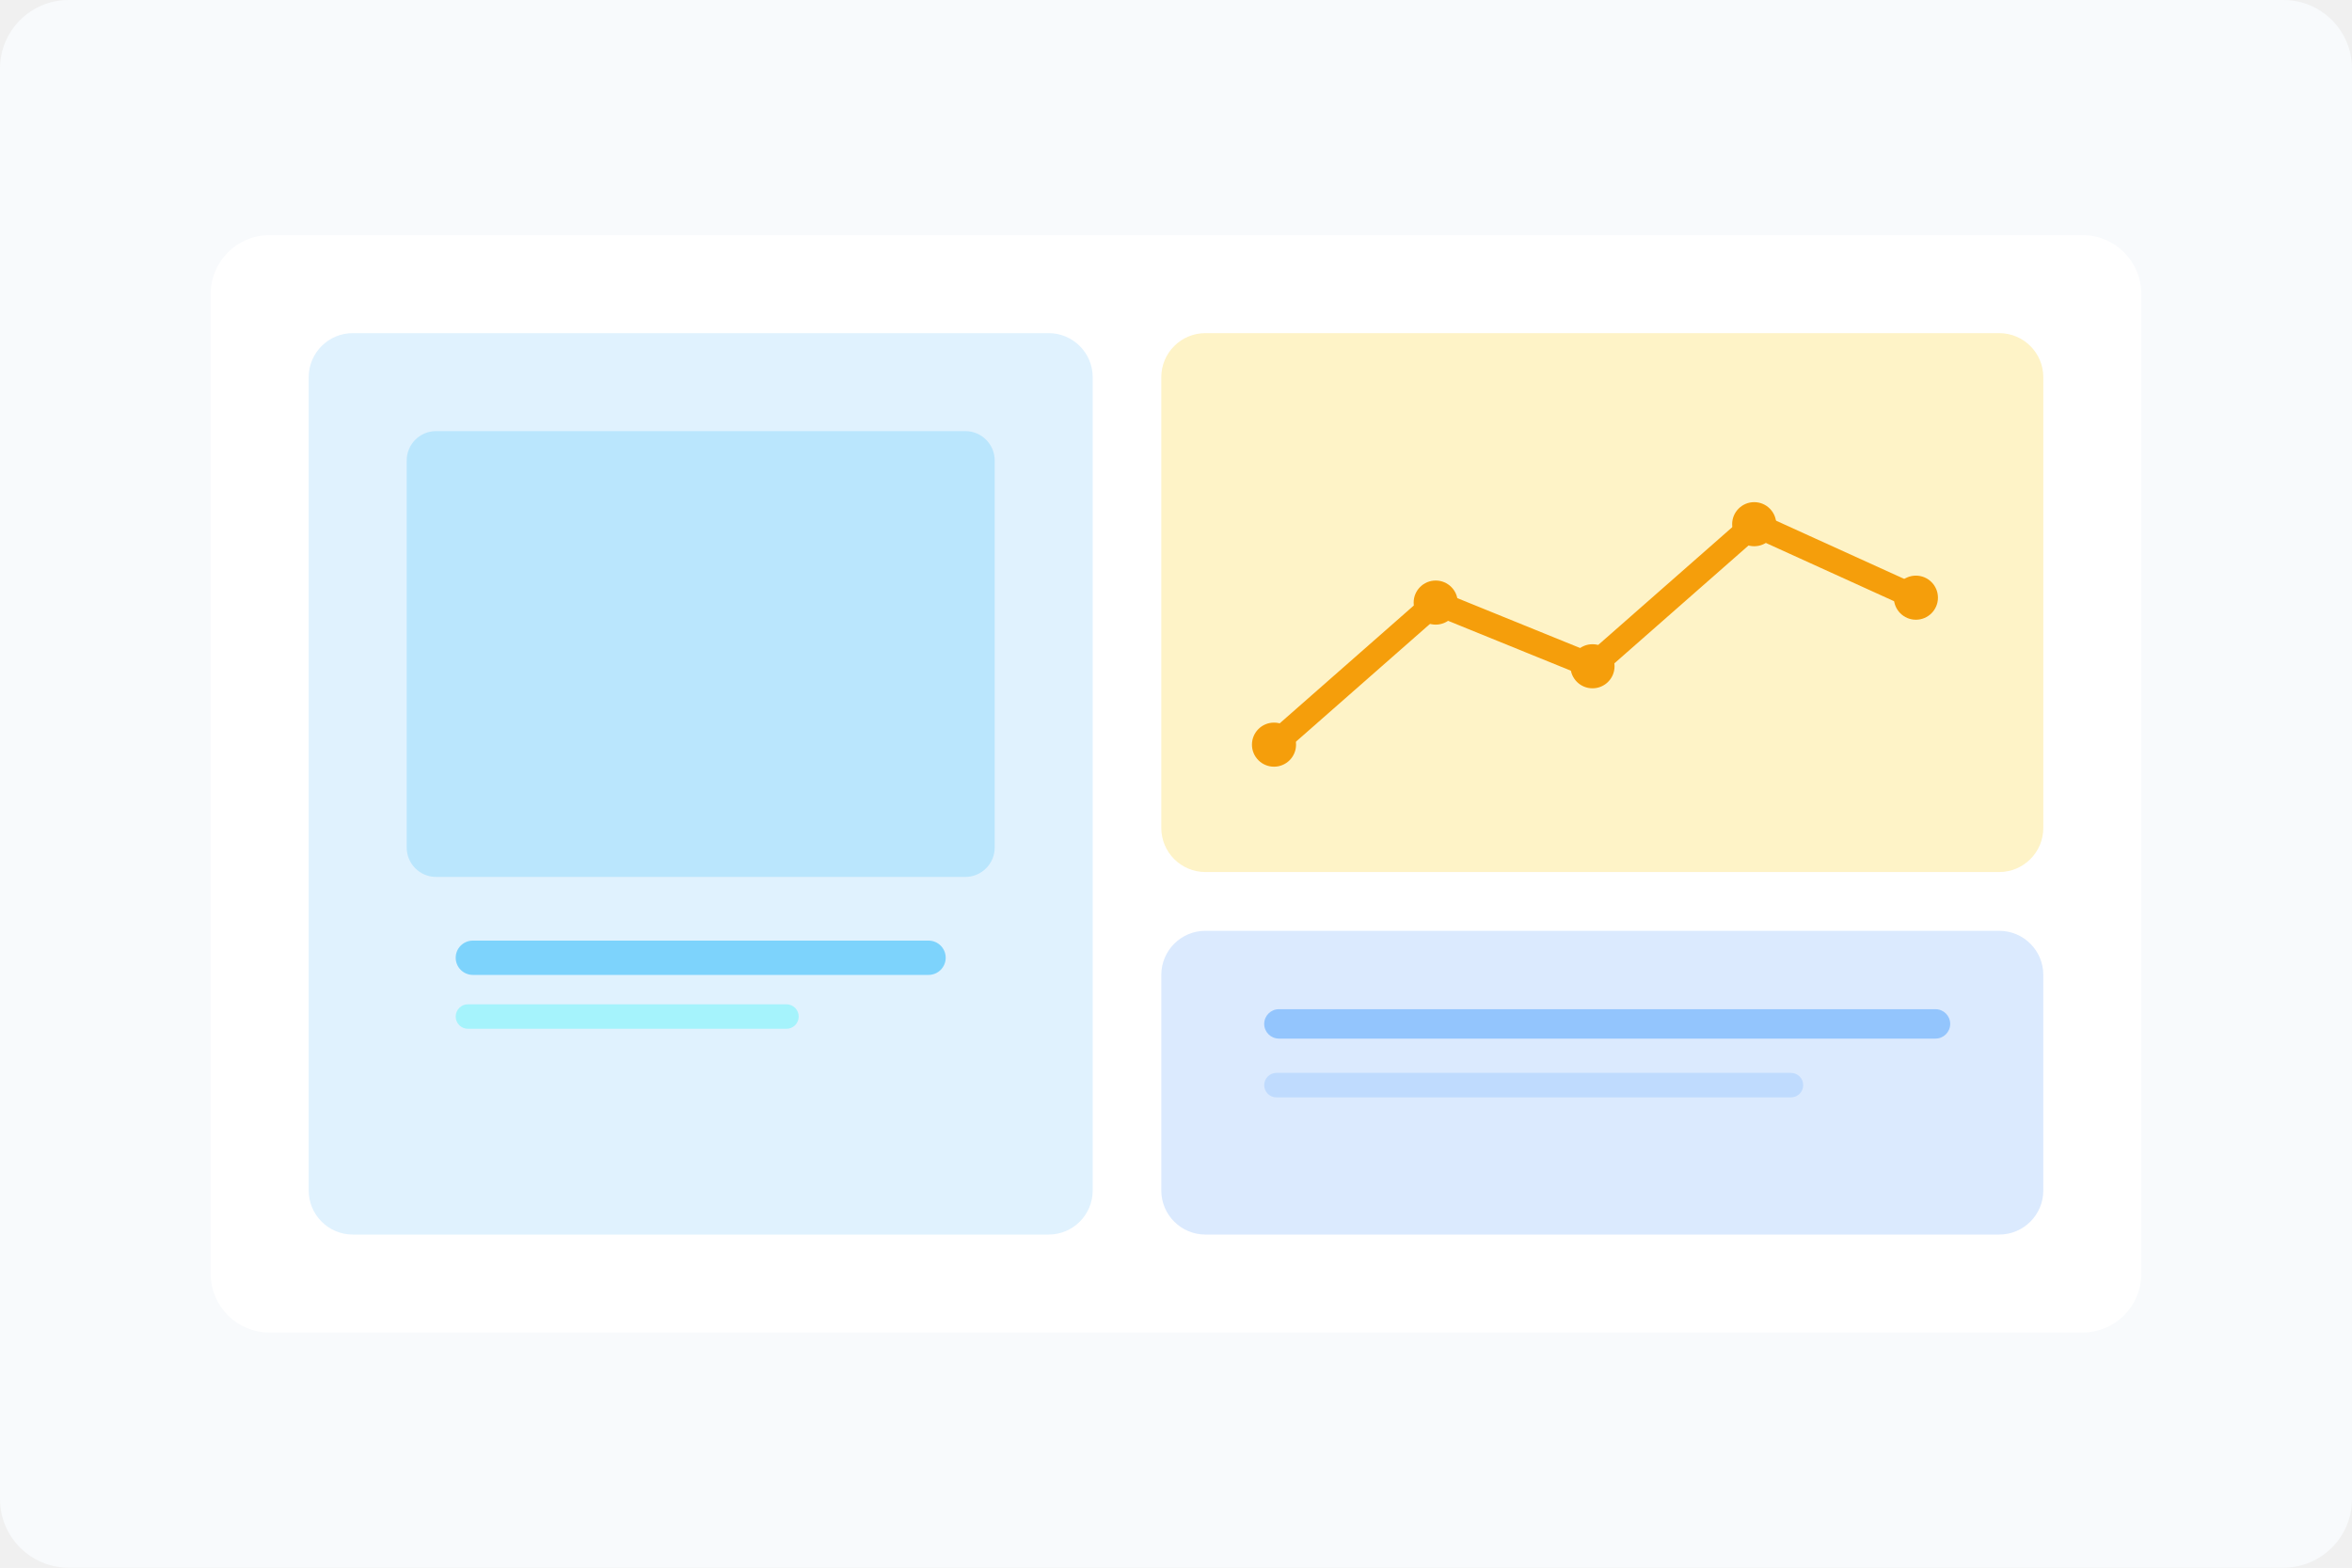
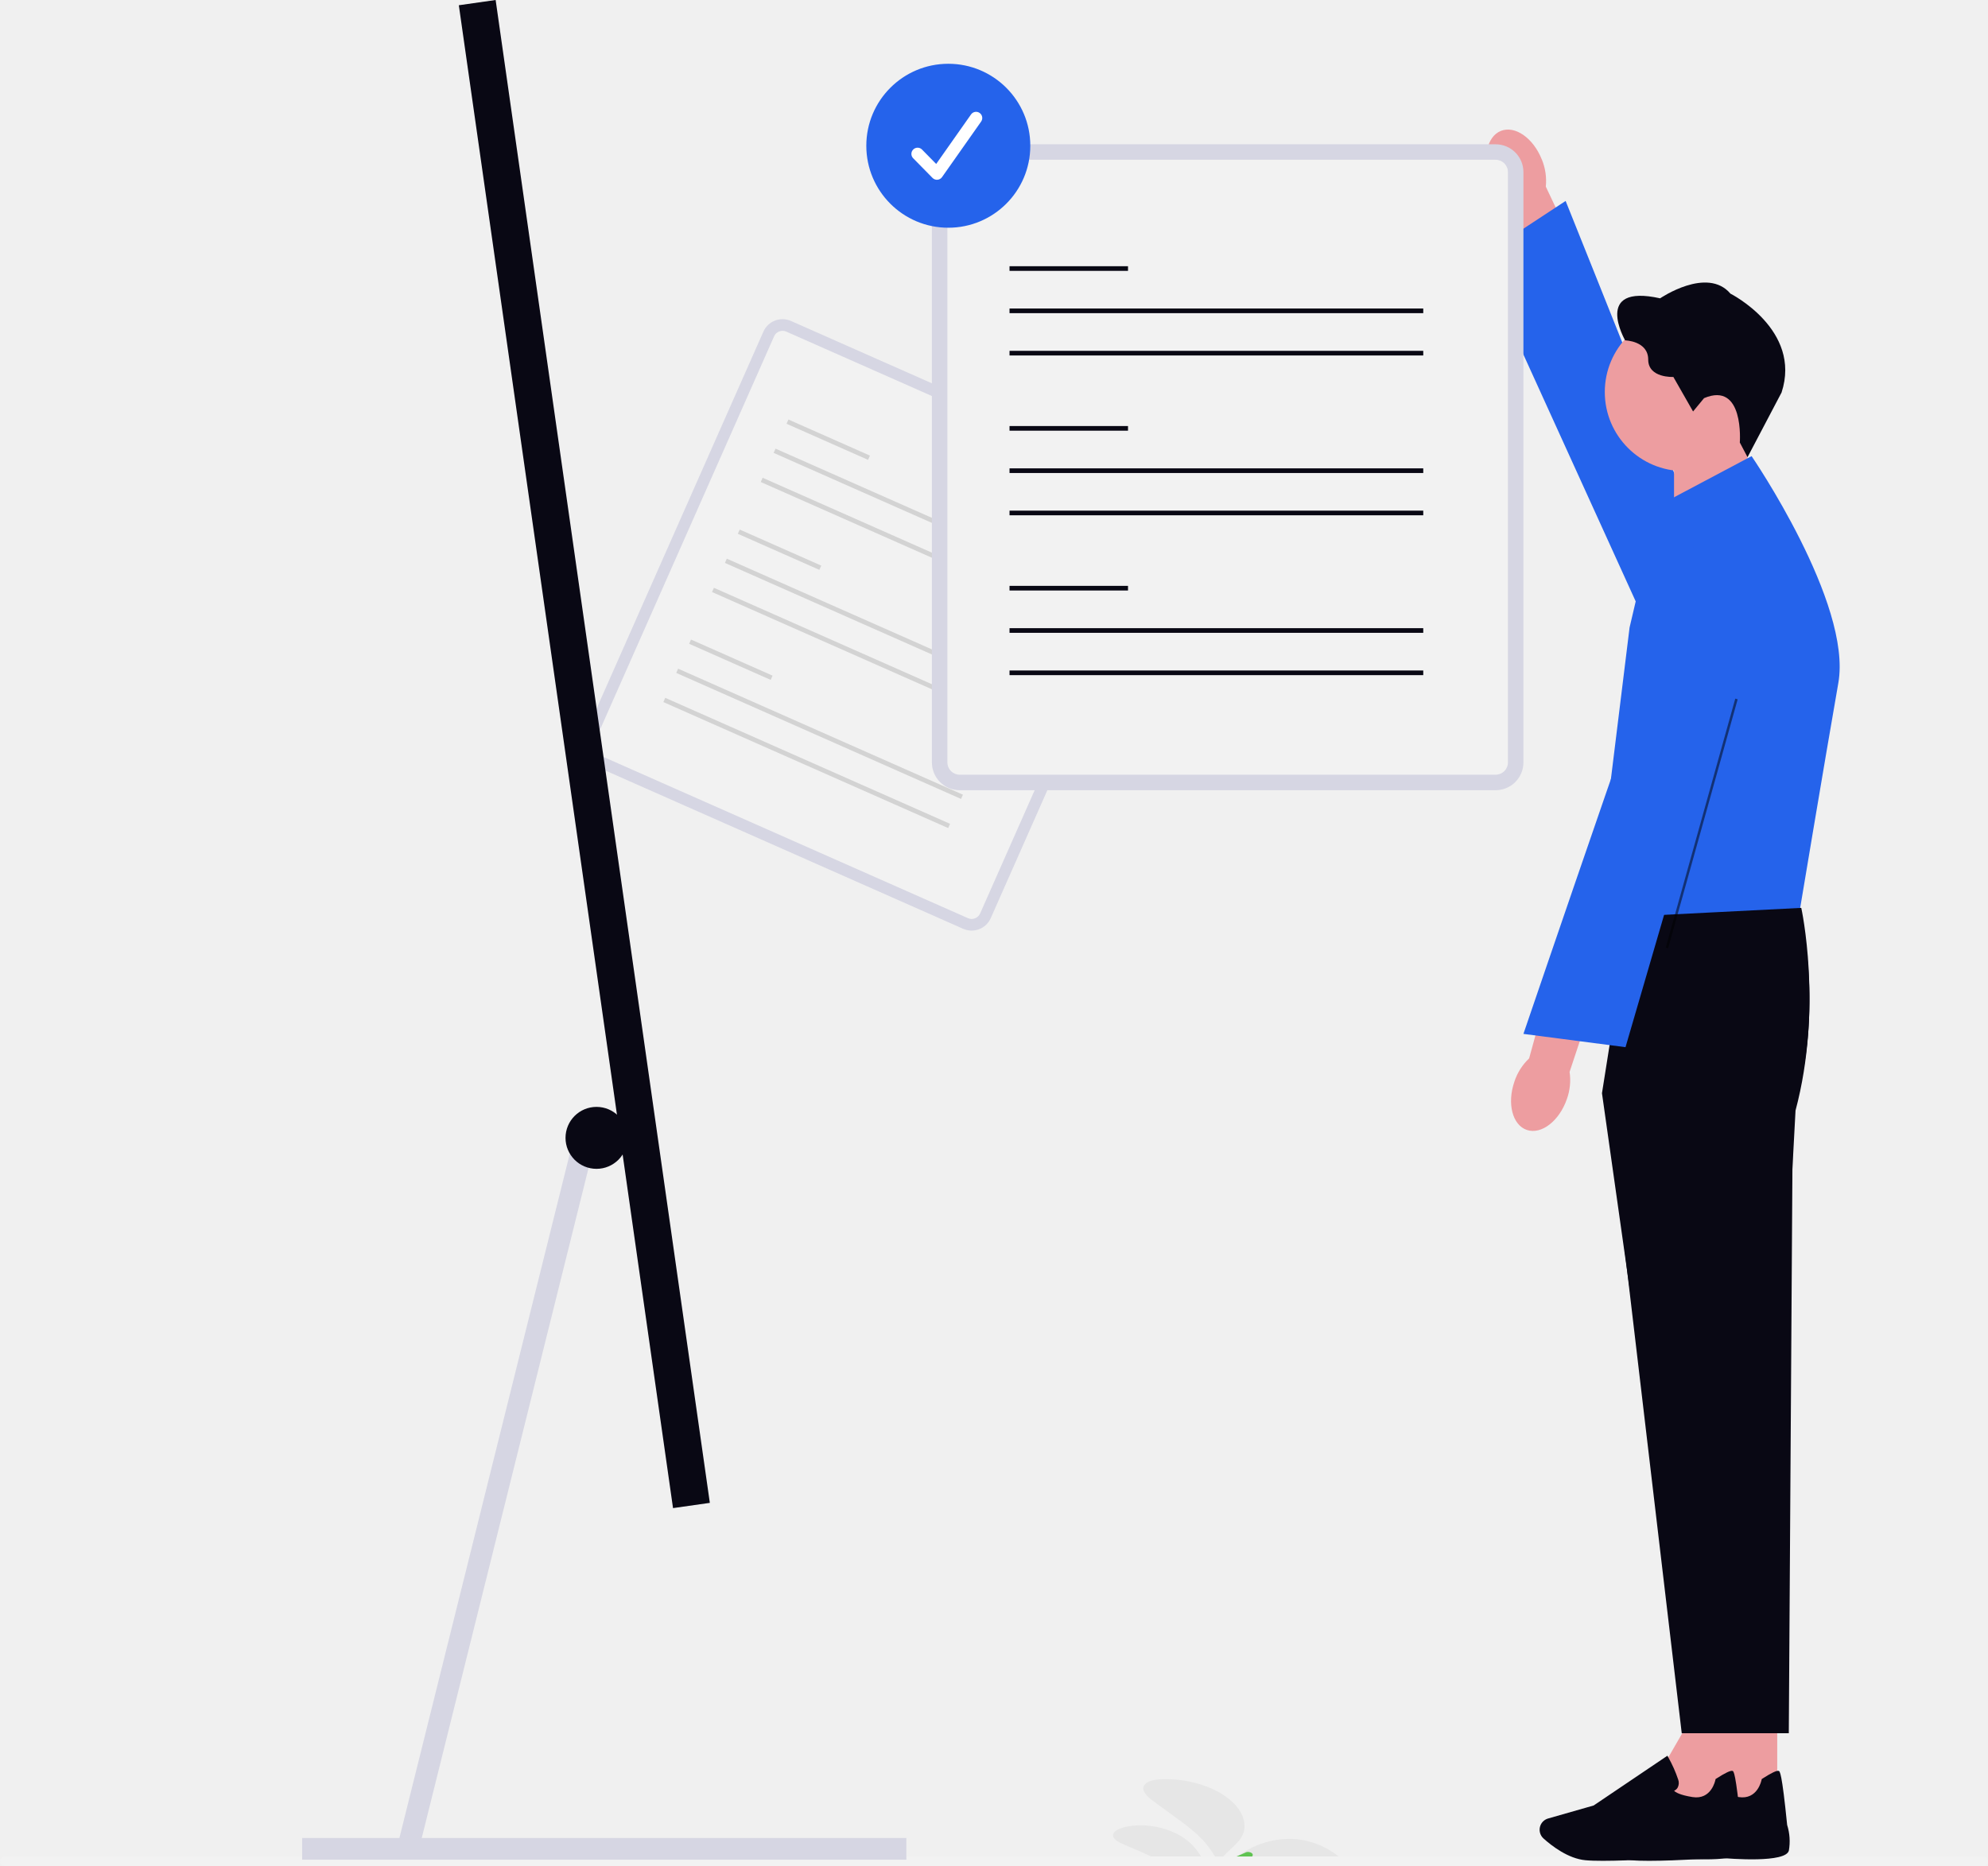
- <svg xmlns="http://www.w3.org/2000/svg" width="960" height="640" viewBox="0 0 960 640" fill="none">
-   <rect width="960" height="640" rx="28" fill="#F8FAFC" />
-   <rect x="86" y="96" width="788" height="448" rx="24" fill="white" />
-   <rect x="126" y="136" width="320" height="368" rx="18" fill="#E0F2FE" />
-   <rect x="474" y="136" width="360" height="220" rx="18" fill="#FEF3C7" />
-   <rect x="474" y="380" width="360" height="124" rx="18" fill="#DBEAFE" />
-   <rect x="166" y="176" width="240" height="182" rx="12" fill="#BAE6FD" />
-   <rect x="186" y="384" width="200" height="14" rx="7" fill="#7DD3FC" />
-   <rect x="186" y="410" width="140" height="10" rx="5" fill="#A5F3FC" />
-   <path d="M520 304L586 246L650 272L716 214L782 244" stroke="#F59E0B" stroke-width="10" stroke-linecap="round" stroke-linejoin="round" />
-   <circle cx="520" cy="304" r="9" fill="#F59E0B" />
-   <circle cx="586" cy="246" r="9" fill="#F59E0B" />
-   <circle cx="650" cy="272" r="9" fill="#F59E0B" />
-   <circle cx="716" cy="214" r="9" fill="#F59E0B" />
-   <circle cx="782" cy="244" r="9" fill="#F59E0B" />
-   <rect x="516" y="412" width="280" height="12" rx="6" fill="#93C5FD" />
-   <rect x="516" y="438" width="220" height="10" rx="5" fill="#BFDBFE" />
+ <svg xmlns="http://www.w3.org/2000/svg" width="800.124" height="751.1" viewBox="0 0 800.124 751.1">
+   <g transform="translate(-639 -239)">
+     <path d="M391.953,598.071a24.441,24.441,0,0,1,2.731,3.741h-20.04q-4.153-1.927-8.442-3.741c-.711-.3-1.422-.6-2.145-.9-2.369-.985-5.075-2.319-4.814-4.14.224-1.534,2.531-2.569,4.764-3.093,9.527-2.245,20.7,1.072,26.4,6.522.549.524,1.06,1.06,1.546,1.609Z" transform="translate(727.742 384.546)" fill="#e6e6e6" />
+     <path d="M401.638,604.971c-.112.125-.212.237-.312.362-.387.461-.748.935-1.072,1.409a12.936,12.936,0,0,0-1.122,1.958,16.063,16.063,0,0,0-.723-1.958,15.182,15.182,0,0,0-.761-1.571,37.606,37.606,0,0,0-8.941-10.276c-5-4.227-10.837-8.006-16.162-12.071-2.307-1.758-4.626-4.153-3.03-6.223,1.322-1.721,4.714-2.232,7.682-2.27,11.211-.187,22.372,3.691,28.345,9.852,3.978,4.09,5.637,9.39,2.756,13.855-1.634,2.507-4.552,4.577-6.659,6.933Z" transform="translate(730.154 380.864)" fill="#e6e6e6" />
+     <path d="M440.205,600.734c-.362-.287-.723-.574-1.1-.848a32.459,32.459,0,0,0-4.726-2.893,31.935,31.935,0,0,0-13.181-3.38,34.747,34.747,0,0,0-15.663,3.38c-.761.349-1.5.723-2.195,1.11a41.268,41.268,0,0,0-3.816,2.394c-.112.075-.224.15-.337.237Z" transform="translate(737.615 385.625)" fill="#e6e6e6" />
+     <path d="M405.31,599.691H399c.187-.087.387-.162.574-.237,1.11-.474,2.22-.935,3.267-1.459a2.524,2.524,0,0,1,2.556.436.839.839,0,0,1-.087,1.26Z" transform="translate(737.568 386.667)" fill="#60c352" />
+     <path d="M420.471,169.468l-148.51-65.706a8.421,8.421,0,0,0-11.086,4.277l-72.4,163.624a8.42,8.42,0,0,0,4.29,11.086l148.51,65.706a8.421,8.421,0,0,0,11.086-4.277l72.4-163.624A8.42,8.42,0,0,0,420.471,169.468Z" transform="translate(685.383 264.44)" fill="#d6d6e3" />
+     <path d="M269.146,107.124a3.71,3.71,0,0,0-4.9,1.883l-72.4,163.624a3.731,3.731,0,0,0,1.9,4.9l148.51,65.706a3.711,3.711,0,0,0,4.9-1.883l72.4-163.624a3.731,3.731,0,0,0-1.9-4.9l-148.51-65.706Z" transform="translate(686.315 265.368)" fill="#f2f2f2" />
+     <path d="M32.518,15.553-.3,1.025.454-.686,33.276,13.842Z" transform="translate(955.86 408.562)" fill="#d3d3d3" />
+     <path d="M114.324,51.754-.3,1.025.453-.686,115.081,50.044Z" transform="translate(950.672 420.284)" fill="#d3d3d3" />
+     <path d="M114.324,51.754-.3,1.025.453-.686,115.081,50.044Z" transform="translate(945.484 432.006)" fill="#d3d3d3" />
+     <path d="M32.518,15.553-.3,1.025.454-.686,33.276,13.842Z" transform="translate(916.666 497.139)" fill="#d3d3d3" />
+     <path d="M114.324,51.754-.3,1.025.453-.686,115.081,50.044Z" transform="translate(911.478 508.861)" fill="#d3d3d3" />
+     <path d="M114.324,51.742-.3,1.025.453-.686,115.081,50.031Z" transform="translate(906.29 520.596)" fill="#d3d3d3" />
+     <path d="M32.519,15.54-.3,1.025.453-.686,33.275,13.83Z" transform="translate(936.257 452.857)" fill="#d3d3d3" />
+     <path d="M114.337,51.742-.3,1.025.453-.686l114.64,50.717Z" transform="translate(931.069 464.579)" fill="#d3d3d3" />
+     <path d="M114.337,51.742-.3,1.025.453-.686l114.64,50.717Z" transform="translate(925.881 476.301)" fill="#d3d3d3" />
+     <path d="M800.124,601.191a1.868,1.868,0,0,1-1.871,1.871H1.871a1.871,1.871,0,0,1,0-3.741H798.254A1.868,1.868,0,0,1,800.124,601.191Z" transform="translate(639 387.039)" fill="#f2f2f2" />
+     <rect width="14.964" height="611.086" transform="translate(823.67 241.111) rotate(-8.11)" fill="#090814" />
+     <rect width="243.172" height="8.729" transform="translate(760.612 978.877)" fill="#d6d6e3" />
+     <path d="M208.309,367.9,136.13,657.863l-8.43-2.245L199.879,365.67Z" transform="translate(670.547 329.318)" fill="#d6d6e3" />
+     <circle cx="12.47" cy="12.47" r="12.47" transform="translate(866.61 684.576)" fill="#090814" />
+     <path d="M502.046,53.863h0a22.74,22.74,0,0,1,1.6,10.949L520.3,99.979l-17.546,7.844L487.742,71.309a22.406,22.406,0,0,1-6.31-9.016c-3.429-8.667-1.6-17.583,4.09-19.9s13.081,2.818,16.511,11.485h0Z" transform="translate(757.505 249.319)" fill="#ed9da0" />
+     <path d="M565.5,281.3,477.45,87.7,512.18,64.88s75.009,186.694,76.755,195.461-23.432,20.95-23.432,20.95h0Z" transform="translate(756.948 255.012)" fill="#2563eb" />
+     <path d="M569.271,141.88H540.29v45.978l31.937-10.5Z" transform="translate(772.472 274.034)" fill="#ed9da0" />
+     <circle cx="31.824" cy="31.824" r="31.824" transform="translate(1284.891 364.985)" fill="#ed9da0" />
+     <path d="M556.876,137.761c16.3-6.9,14.416,17.858,14.416,17.858l3.105,5.9,13.7-26.051c8.243-25.265-20.576-39.781-20.576-39.781-9.39-11.061-28.3,1.883-28.3,1.883-27.248-6.048-14.091,16.922-14.091,16.922s9.29.212,9.29,7.732,10.126,7,10.126,7l7.931,13.892,4.39-5.325v-.025Z" transform="translate(767.945 261.518)" fill="#090814" />
+     <rect width="26.113" height="37.049" transform="translate(1328.176 928.584)" fill="#ed9da0" />
+     <path d="M565.608,607.86c-.125.025-16.86,1.21-28.32,1.21-2.744,0-5.188-.062-7.033-.237-6.946-.636-13.555-5.761-16.885-8.754a4.728,4.728,0,0,1-1.2-5.337h0a4.722,4.722,0,0,1,3.055-2.706l18.331-5.238,29.679-20.027.337.6a51.93,51.93,0,0,1,4.015,9.016,4.013,4.013,0,0,1-.287,3.342,3.192,3.192,0,0,1-1.372,1.147c.536.561,2.22,1.708,7.407,2.531,7.57,1.21,9.166-6.634,9.228-6.971l.05-.262.224-.15c3.6-2.319,5.824-3.38,6.584-3.155.486.137,1.285.374,3.429,21.748a21.962,21.962,0,0,1,.7,10.288c-1.122,5.125-23.469,3.355-27.934,2.955h0Z" transform="translate(765.435 378.998)" fill="#090814" />
+     <path d="M517.03,367.441l36.488,257.65h38.708l1.6-249.769c13.268-41.477,2.768-81.282,2.768-81.282l-68.5,3.5-11.061,69.9Z" transform="translate(766.726 311.623)" fill="#090814" />
+     <path d="M540.318,167.2l-11.51,49.034L514.33,333.819l82.94-3.5s9.951-59.708,15.563-91.782-34.917-91.283-34.917-91.283l-37.6,19.953h0Z" transform="translate(766.059 275.361)" fill="#2563eb" />
+     <rect width="26.113" height="37.049" transform="translate(1323.101 924.538) rotate(30)" fill="#ed9da0" />
+     <path d="M550.708,607.86c-.125.025-16.86,1.21-28.32,1.21-2.743,0-5.188-.062-7.033-.237-6.946-.636-13.555-5.761-16.885-8.754a4.728,4.728,0,0,1-1.2-5.337h0a4.722,4.722,0,0,1,3.055-2.706l18.331-5.238,29.68-20.027.337.6a51.928,51.928,0,0,1,4.015,9.016,4.013,4.013,0,0,1-.287,3.342,3.192,3.192,0,0,1-1.372,1.147c.536.561,2.22,1.708,7.407,2.531,7.57,1.21,9.166-6.634,9.228-6.971l.05-.262.224-.15c3.6-2.319,5.824-3.38,6.584-3.155.486.137,1.284.374,3.429,21.748a21.961,21.961,0,0,1,.7,10.288c-1.122,5.125-23.469,3.355-27.934,2.955h-.013Z" transform="translate(761.754 378.998)" fill="#090814" />
+     <path d="M505.46,367.7l30.526,258.577h32.382l13.416-250.667c11.1-41.626,2.316-81.574,2.316-81.574l-69.387,3.517L505.46,367.7Z" transform="translate(779.874 310.433)" fill="#090814" />
+     <path d="M489.037,358.434h0a22.731,22.731,0,0,1,5.923-9.34l10.313-37.523,18.406,5.5-12.433,37.473a22.4,22.4,0,0,1-1.1,10.949c-3.055,8.817-10.251,14.366-16.074,12.421s-8.081-10.675-5.026-19.479h0Z" transform="translate(759.477 315.954)" fill="#ed9da0" />
+     <path d="M592.116,175.379l-59.347,203.6-41.09-5.35s64.721-189.9,69.1-197.668,31.351-.6,31.351-.6h0Z" transform="translate(760.463 281.562)" fill="#2563eb" />
+     <path d="M527.668,46.59H311.943A11.184,11.184,0,0,0,300.77,57.751V295.436A11.184,11.184,0,0,0,311.943,306.6H527.668a11.184,11.184,0,0,0,11.173-11.161V57.751A11.184,11.184,0,0,0,527.668,46.59Z" transform="translate(713.301 250.494)" fill="#d6d6e3" />
+     <path d="M310.708,51.59a4.939,4.939,0,0,0-4.938,4.926V294.2a4.939,4.939,0,0,0,4.938,4.926H526.433a4.939,4.939,0,0,0,4.938-4.926V56.516a4.939,4.939,0,0,0-4.938-4.926H310.708Z" transform="translate(714.537 251.729)" fill="#f2f2f2" />
+     <path d="M47.687,1.121H0V-.75H47.687Z" transform="translate(1045.31 346.917)" fill="#090814" />
+     <path d="M166.517,1.121H0V-.75H166.517Z" transform="translate(1045.31 363.939)" fill="#090814" />
+     <path d="M166.517,1.121H0V-.75H166.517Z" transform="translate(1045.31 380.974)" fill="#090814" />
+     <path d="M47.687,1.121H0V-.75H47.687Z" transform="translate(1045.31 475.587)" fill="#090814" />
+     <path d="M166.517,1.121H0V-.75H166.517Z" transform="translate(1045.31 492.621)" fill="#090814" />
+     <path d="M166.517,1.121H0V-.75H166.517Z" transform="translate(1045.31 509.656)" fill="#090814" />
+     <path d="M47.687,1.121H0V-.75H47.687Z" transform="translate(1045.31 411.252)" fill="#090814" />
+     <path d="M166.517,1.121H0V-.75H166.517Z" transform="translate(1045.31 428.287)" fill="#090814" />
+     <path d="M166.517,1.121H0V-.75H166.517Z" transform="translate(1045.31 445.309)" fill="#090814" />
+     <line x1="27.984" y2="100.212" transform="translate(1309.906 520.366)" fill="none" stroke="#000" stroke-miterlimit="10" stroke-width="1" opacity="0.5" />
+     <circle cx="28.682" cy="28.682" r="28.682" transform="translate(991.314 266.819)" fill="#fff" />
+     <path d="M312.6,20.6a33,33,0,1,0,33,33,32.994,32.994,0,0,0-33-33ZM325.84,43.82a2.488,2.488,0,0,0-4.065-2.868L307.721,60.929l-5.8-5.9a2.5,2.5,0,0,0-3.566,3.492l7.894,8.031a2.5,2.5,0,0,0,3.816-.312Z" transform="translate(708.072 244.073)" fill="#2563eb" fill-rule="evenodd" />
+   </g>
</svg>
